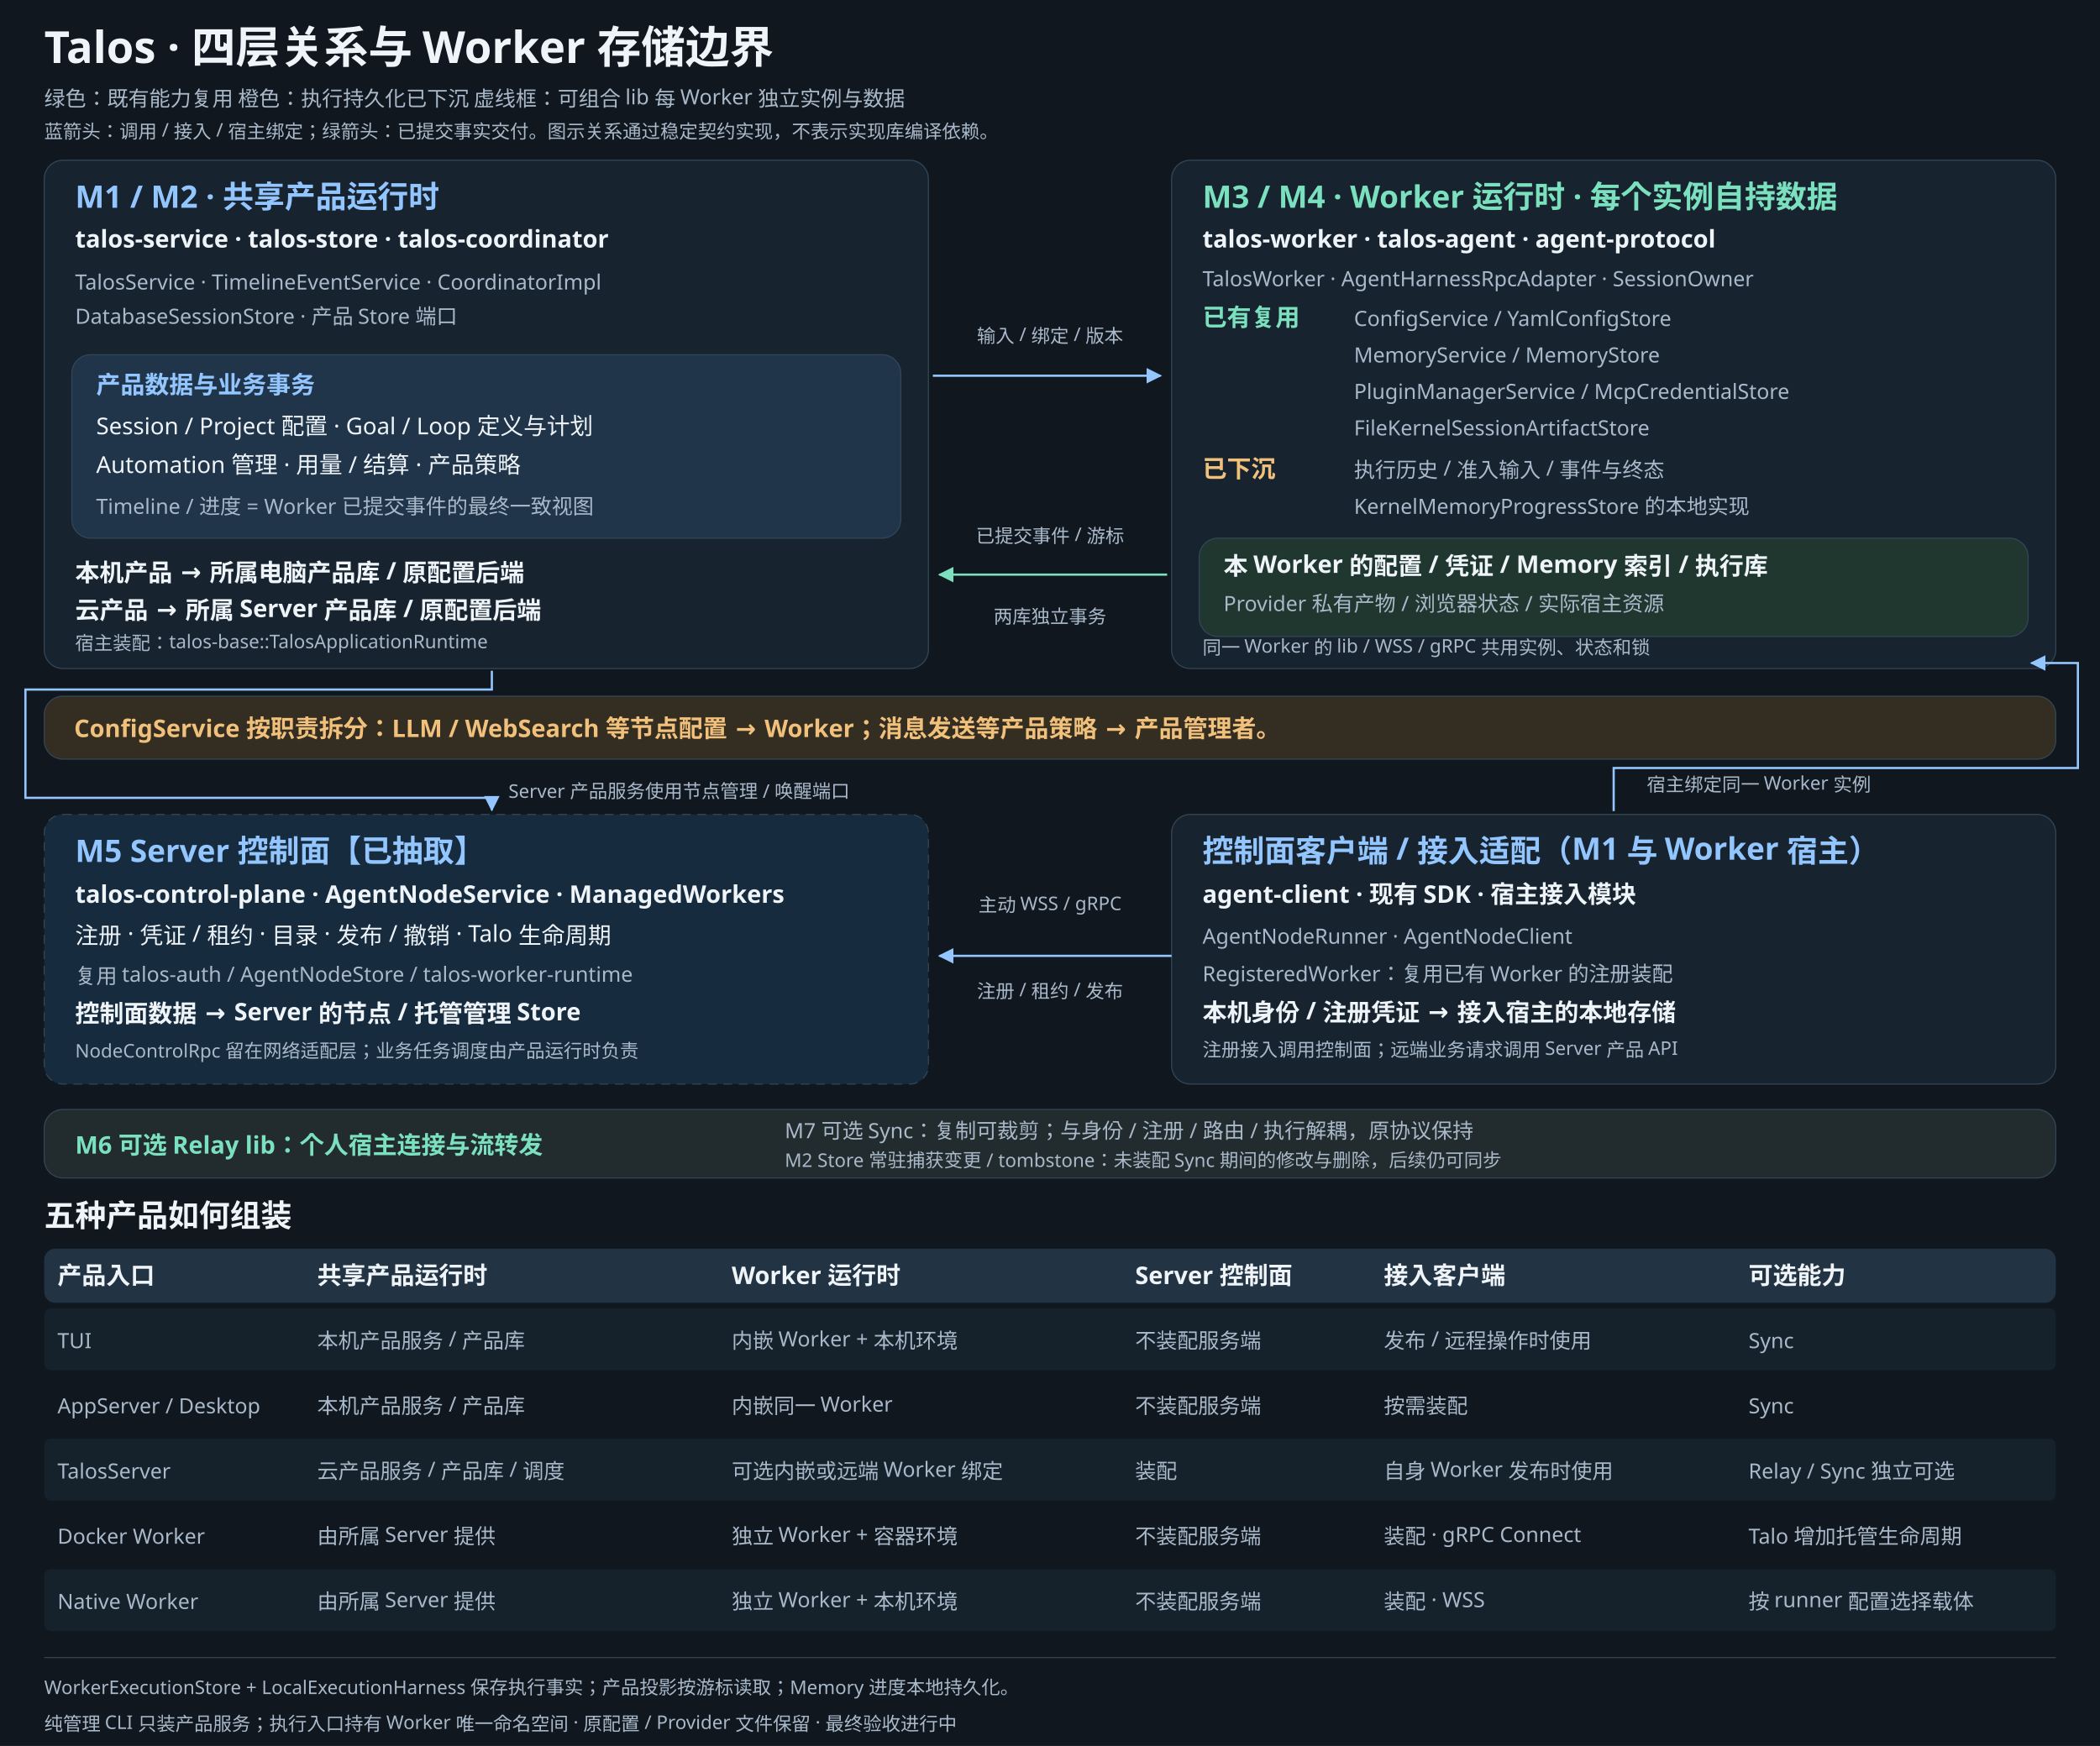
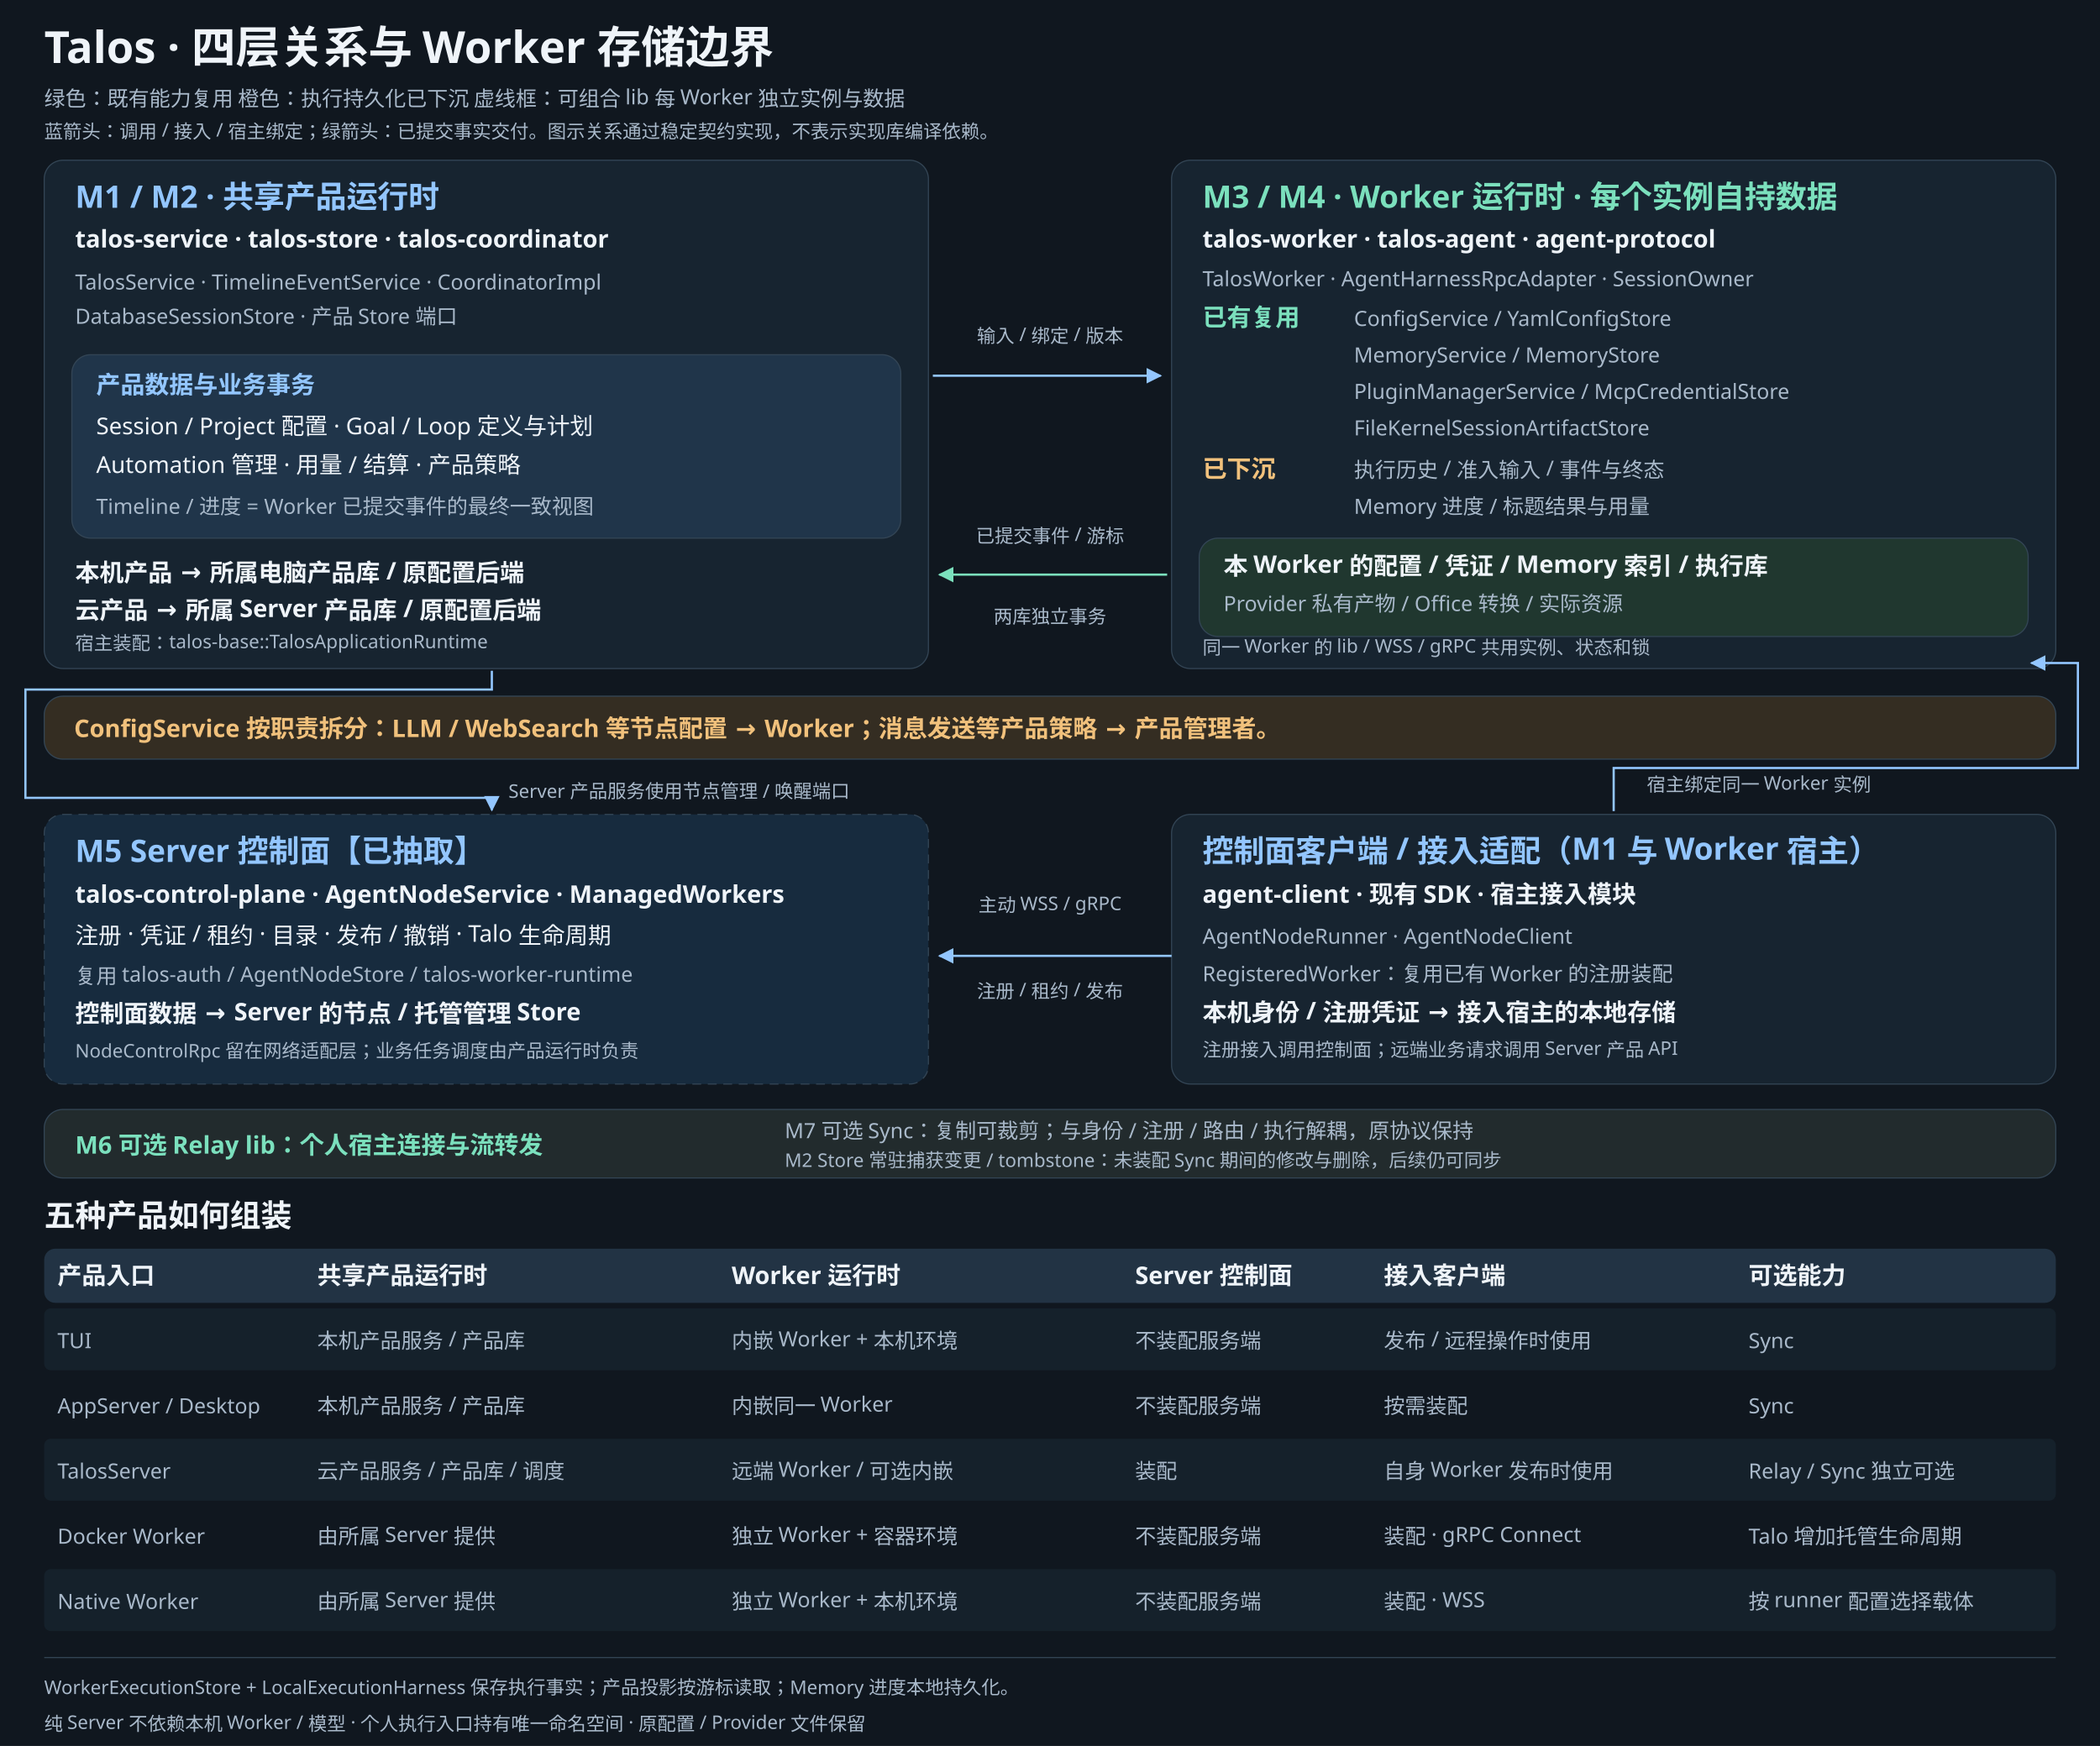
<svg xmlns="http://www.w3.org/2000/svg" viewBox="0 0 1900 1580" role="img" aria-labelledby="title desc" lang="zh-CN">
  <style>
text { font-family:'PingFang SC','Microsoft YaHei',sans-serif; fill:#eff4f9; font-size:21px; }
.title { font-size:40px; font-weight:650; }
.head { font-size:28px; font-weight:650; }
.label { font-size:22px; font-weight:600; }
.muted { fill:#a9b9ca; font-size:19px; }
.small { fill:#a9b9ca; font-size:17px; }
.green { fill:#7be0bd; }
.orange { fill:#f1c17c; }
.blue { fill:#93c6ff; }
.panel { fill:#172430; stroke:#334555; }
.wire { fill:none; stroke:#93c6ff; stroke-width:2; marker-end:url(#blue); }
.fact { fill:none; stroke:#7be0bd; stroke-width:2; marker-end:url(#green); }
</style>
  <defs>
    <marker id="blue" viewBox="0 0 10 10" refX="9" refY="5" markerWidth="7" markerHeight="7" orient="auto">
      <path d="M0 0L10 5L0 10Z" fill="#93c6ff" />
    </marker>
    <marker id="green" viewBox="0 0 10 10" refX="9" refY="5" markerWidth="7" markerHeight="7" orient="auto">
      <path d="M0 0L10 5L0 10Z" fill="#7be0bd" />
    </marker>
  </defs>
  <rect width="1900" height="1580" fill="#10171f" />
  <text x="40" y="57" class="title">Talos · 四层关系与 Worker 存储边界</text>
  <text x="40" y="96" class="muted">绿色：既有能力复用    橙色：执行持久化已下沉    虚线框：可组合 lib    每 Worker 独立实例与数据</text>
  <text x="40" y="125" class="small">蓝箭头：调用 / 接入 / 宿主绑定；绿箭头：已提交事实交付。图示关系通过稳定契约实现，不表示实现库编译依赖。</text>
  <rect x="40" y="145" width="800" height="460" rx="17" fill="#172430" stroke="#334555" />
  <text x="68" y="188" class="head blue">M1 / M2 · 共享产品运行时</text>
  <text x="68" y="224" class="label">talos-service · talos-store · talos-coordinator</text>
  <text x="68" y="262" class="muted">TalosService · TimelineEventService · CoordinatorImpl</text>
  <text x="68" y="293" class="muted">DatabaseSessionStore · 产品 Store 端口</text>
  <rect x="65" y="321" width="750" height="166" rx="17" fill="#20354a" stroke="#334555" />
  <text x="87" y="356" class="label blue">产品数据与业务事务</text>
  <text x="87" y="393" class="">Session / Project 配置 · Goal / Loop 定义与计划</text>
  <text x="87" y="428" class="">Automation 管理 · 用量 / 结算 · 产品策略</text>
  <text x="87" y="465" class="muted">Timeline / 进度 = Worker 已提交事件的最终一致视图</text>
  <text x="68" y="526" class="label">本机产品 → 所属电脑产品库 / 原配置后端</text>
  <text x="68" y="560" class="label">云产品 → 所属 Server 产品库 / 原配置后端</text>
  <text x="68" y="588" class="small">宿主装配：talos-base::TalosApplicationRuntime</text>
  <rect x="1060" y="145" width="800" height="460" rx="17" fill="#172430" stroke="#334555" />
  <text x="1088" y="188" class="head green">M3 / M4 · Worker 运行时 · 每个实例自持数据</text>
  <text x="1088" y="224" class="label">talos-worker · talos-agent · agent-protocol</text>
  <text x="1088" y="259" class="muted">TalosWorker · AgentHarnessRpcAdapter · SessionOwner</text>
  <text x="1088" y="295" class="label green">已有复用</text>
  <text x="1225" y="295" class="muted">ConfigService / YamlConfigStore</text>
  <text x="1225" y="328" class="muted">MemoryService / MemoryStore</text>
  <text x="1225" y="361" class="muted">PluginManagerService / McpCredentialStore</text>
  <text x="1225" y="394" class="muted">FileKernelSessionArtifactStore</text>
  <text x="1088" y="432" class="label orange">已下沉</text>
  <text x="1225" y="432" class="muted">执行历史 / 准入输入 / 事件与终态</text>
-   <text x="1225" y="465" class="muted">KernelMemoryProgressStore 的本地实现</text>
+   <text x="1225" y="465" class="muted">Memory 进度 / 标题结果与用量</text>
  <rect x="1085" y="487" width="750" height="89" rx="17" fill="#20372f" stroke="#334555" />
  <text x="1107" y="520" class="label">本 Worker 的配置 / 凭证 / Memory 索引 / 执行库</text>
-   <text x="1107" y="553" class="muted">Provider 私有产物 / 浏览器状态 / 实际宿主资源</text>
+   <text x="1107" y="553" class="muted">Provider 私有产物 / Office 转换 / 实际资源</text>
  <text x="1088" y="592" class="small">同一 Worker 的 lib / WSS / gRPC 共用实例、状态和锁</text>
  <path d="M844 340H1050" class="wire" />
  <text x="950" y="310" class="small" text-anchor="middle">输入 / 绑定 / 版本</text>
  <path d="M1056 520H850" class="fact" />
  <text x="950" y="491" class="small" text-anchor="middle">已提交事件 / 游标</text>
  <text x="950" y="564" class="small" text-anchor="middle">两库独立事务</text>
  <rect x="40" y="630" width="1820" height="57" rx="17" fill="#342d22" stroke="#334555" />
  <text x="67" y="667" class="label orange">ConfigService 按职责拆分：LLM / WebSearch 等节点配置 → Worker；消息发送等产品策略 → 产品管理者。</text>
  <rect x="40" y="737" width="800" height="244" rx="17" fill="#172b3e" stroke="#334555" stroke-dasharray="8 6" />
  <text x="68" y="780" class="head blue">M5 Server 控制面【已抽取】</text>
  <text x="68" y="817" class="label">talos-control-plane · AgentNodeService · ManagedWorkers</text>
  <text x="68" y="854" class="">注册 · 凭证 / 租约 · 目录 · 发布 / 撤销 · Talo 生命周期</text>
  <text x="68" y="890" class="muted">复用 talos-auth / AgentNodeStore / talos-worker-runtime</text>
  <text x="68" y="925" class="label">控制面数据 → Server 的节点 / 托管管理 Store</text>
  <text x="68" y="957" class="small">NodeControlRpc 留在网络适配层；业务任务调度由产品运行时负责</text>
  <rect x="1060" y="737" width="800" height="244" rx="17" fill="#172430" stroke="#334555" />
  <text x="1088" y="780" class="head blue">控制面客户端 / 接入适配（M1 与 Worker 宿主）</text>
  <text x="1088" y="817" class="label">agent-client · 现有 SDK · 宿主接入模块</text>
  <text x="1088" y="854" class="muted">AgentNodeRunner · AgentNodeClient</text>
  <text x="1088" y="888" class="muted">RegisteredWorker：复用已有 Worker 的注册装配</text>
  <text x="1088" y="924" class="label">本机身份 / 注册凭证 → 接入宿主的本地存储</text>
  <text x="1088" y="956" class="small">注册接入调用控制面；远端业务请求调用 Server 产品 API</text>
  <path d="M445 607V624H23V722H445V733" class="wire" />
  <text x="460" y="722" class="small">Server 产品服务使用节点管理 / 唤醒端口</text>
  <path d="M1060 865H850" class="wire" />
  <text x="950" y="825" class="small" text-anchor="middle">主动 WSS / gRPC</text>
  <text x="950" y="903" class="small" text-anchor="middle">注册 / 租约 / 发布</text>
  <path d="M1460 734V695H1880V600H1838" class="wire" />
  <text x="1490" y="716" class="small">宿主绑定同一 Worker 实例</text>
  <rect x="40" y="1004" width="1820" height="62" rx="17" fill="#222b2d" stroke="#334555" />
  <text x="68" y="1044" class="label green">M6 可选 Relay lib：个人宿主连接与流转发</text>
  <text x="710" y="1030" class="muted">M7 可选 Sync：复制可裁剪；与身份 / 注册 / 路由 / 执行解耦，原协议保持</text>
  <text x="710" y="1056" class="small">M2 Store 常驻捕获变更 / tombstone：未装配 Sync 期间的修改与删除，后续仍可同步</text>
  <text x="40" y="1110" class="head">五种产品如何组装</text>
  <rect x="40" y="1130" width="1820" height="49" rx="10" fill="#223344" />
  <text x="52" y="1162" class="label">产品入口</text>
  <text x="287" y="1162" class="label">共享产品运行时</text>
  <text x="662" y="1162" class="label">Worker 运行时</text>
  <text x="1027" y="1162" class="label">Server 控制面</text>
  <text x="1252" y="1162" class="label">接入客户端</text>
  <text x="1582" y="1162" class="label">可选能力</text>
  <rect x="40" y="1184" width="1820" height="56" rx="6" fill="#15212b" />
  <text x="52" y="1220" class="muted">TUI</text>
  <text x="287" y="1220" class="muted">本机产品服务 / 产品库</text>
  <text x="662" y="1220" class="muted">内嵌 Worker + 本机环境</text>
  <text x="1027" y="1220" class="muted">不装配服务端</text>
  <text x="1252" y="1220" class="muted">发布 / 远程操作时使用</text>
  <text x="1582" y="1220" class="muted">Sync</text>
  <text x="52" y="1279" class="muted">AppServer / Desktop</text>
  <text x="287" y="1279" class="muted">本机产品服务 / 产品库</text>
  <text x="662" y="1279" class="muted">内嵌同一 Worker</text>
  <text x="1027" y="1279" class="muted">不装配服务端</text>
  <text x="1252" y="1279" class="muted">按需装配</text>
  <text x="1582" y="1279" class="muted">Sync</text>
  <rect x="40" y="1302" width="1820" height="56" rx="6" fill="#15212b" />
  <text x="52" y="1338" class="muted">TalosServer</text>
  <text x="287" y="1338" class="muted">云产品服务 / 产品库 / 调度</text>
-   <text x="662" y="1338" class="muted">可选内嵌或远端 Worker 绑定</text>
+   <text x="662" y="1338" class="muted">远端 Worker / 可选内嵌</text>
  <text x="1027" y="1338" class="muted">装配</text>
  <text x="1252" y="1338" class="muted">自身 Worker 发布时使用</text>
  <text x="1582" y="1338" class="muted">Relay / Sync 独立可选</text>
  <text x="52" y="1397" class="muted">Docker Worker</text>
  <text x="287" y="1397" class="muted">由所属 Server 提供</text>
  <text x="662" y="1397" class="muted">独立 Worker + 容器环境</text>
  <text x="1027" y="1397" class="muted">不装配服务端</text>
  <text x="1252" y="1397" class="muted">装配 · gRPC Connect</text>
  <text x="1582" y="1397" class="muted">Talo 增加托管生命周期</text>
  <rect x="40" y="1420" width="1820" height="56" rx="6" fill="#15212b" />
  <text x="52" y="1456" class="muted">Native Worker</text>
  <text x="287" y="1456" class="muted">由所属 Server 提供</text>
  <text x="662" y="1456" class="muted">独立 Worker + 本机环境</text>
  <text x="1027" y="1456" class="muted">不装配服务端</text>
  <text x="1252" y="1456" class="muted">装配 · WSS</text>
  <text x="1582" y="1456" class="muted">按 runner 配置选择载体</text>
  <line x1="40" y1="1500" x2="1860" y2="1500" stroke="#334555" />
  <text x="40" y="1533" class="small">WorkerExecutionStore + LocalExecutionHarness 保存执行事实；产品投影按游标读取；Memory 进度本地持久化。</text>
-   <text x="40" y="1566" class="small">纯管理 CLI 只装产品服务；执行入口持有 Worker 唯一命名空间 · 原配置 / Provider 文件保留 · 最终验收进行中</text>
+   <text x="40" y="1566" class="small">纯 Server 不依赖本机 Worker / 模型 · 个人执行入口持有唯一命名空间 · 原配置 / Provider 文件保留</text>
</svg>
